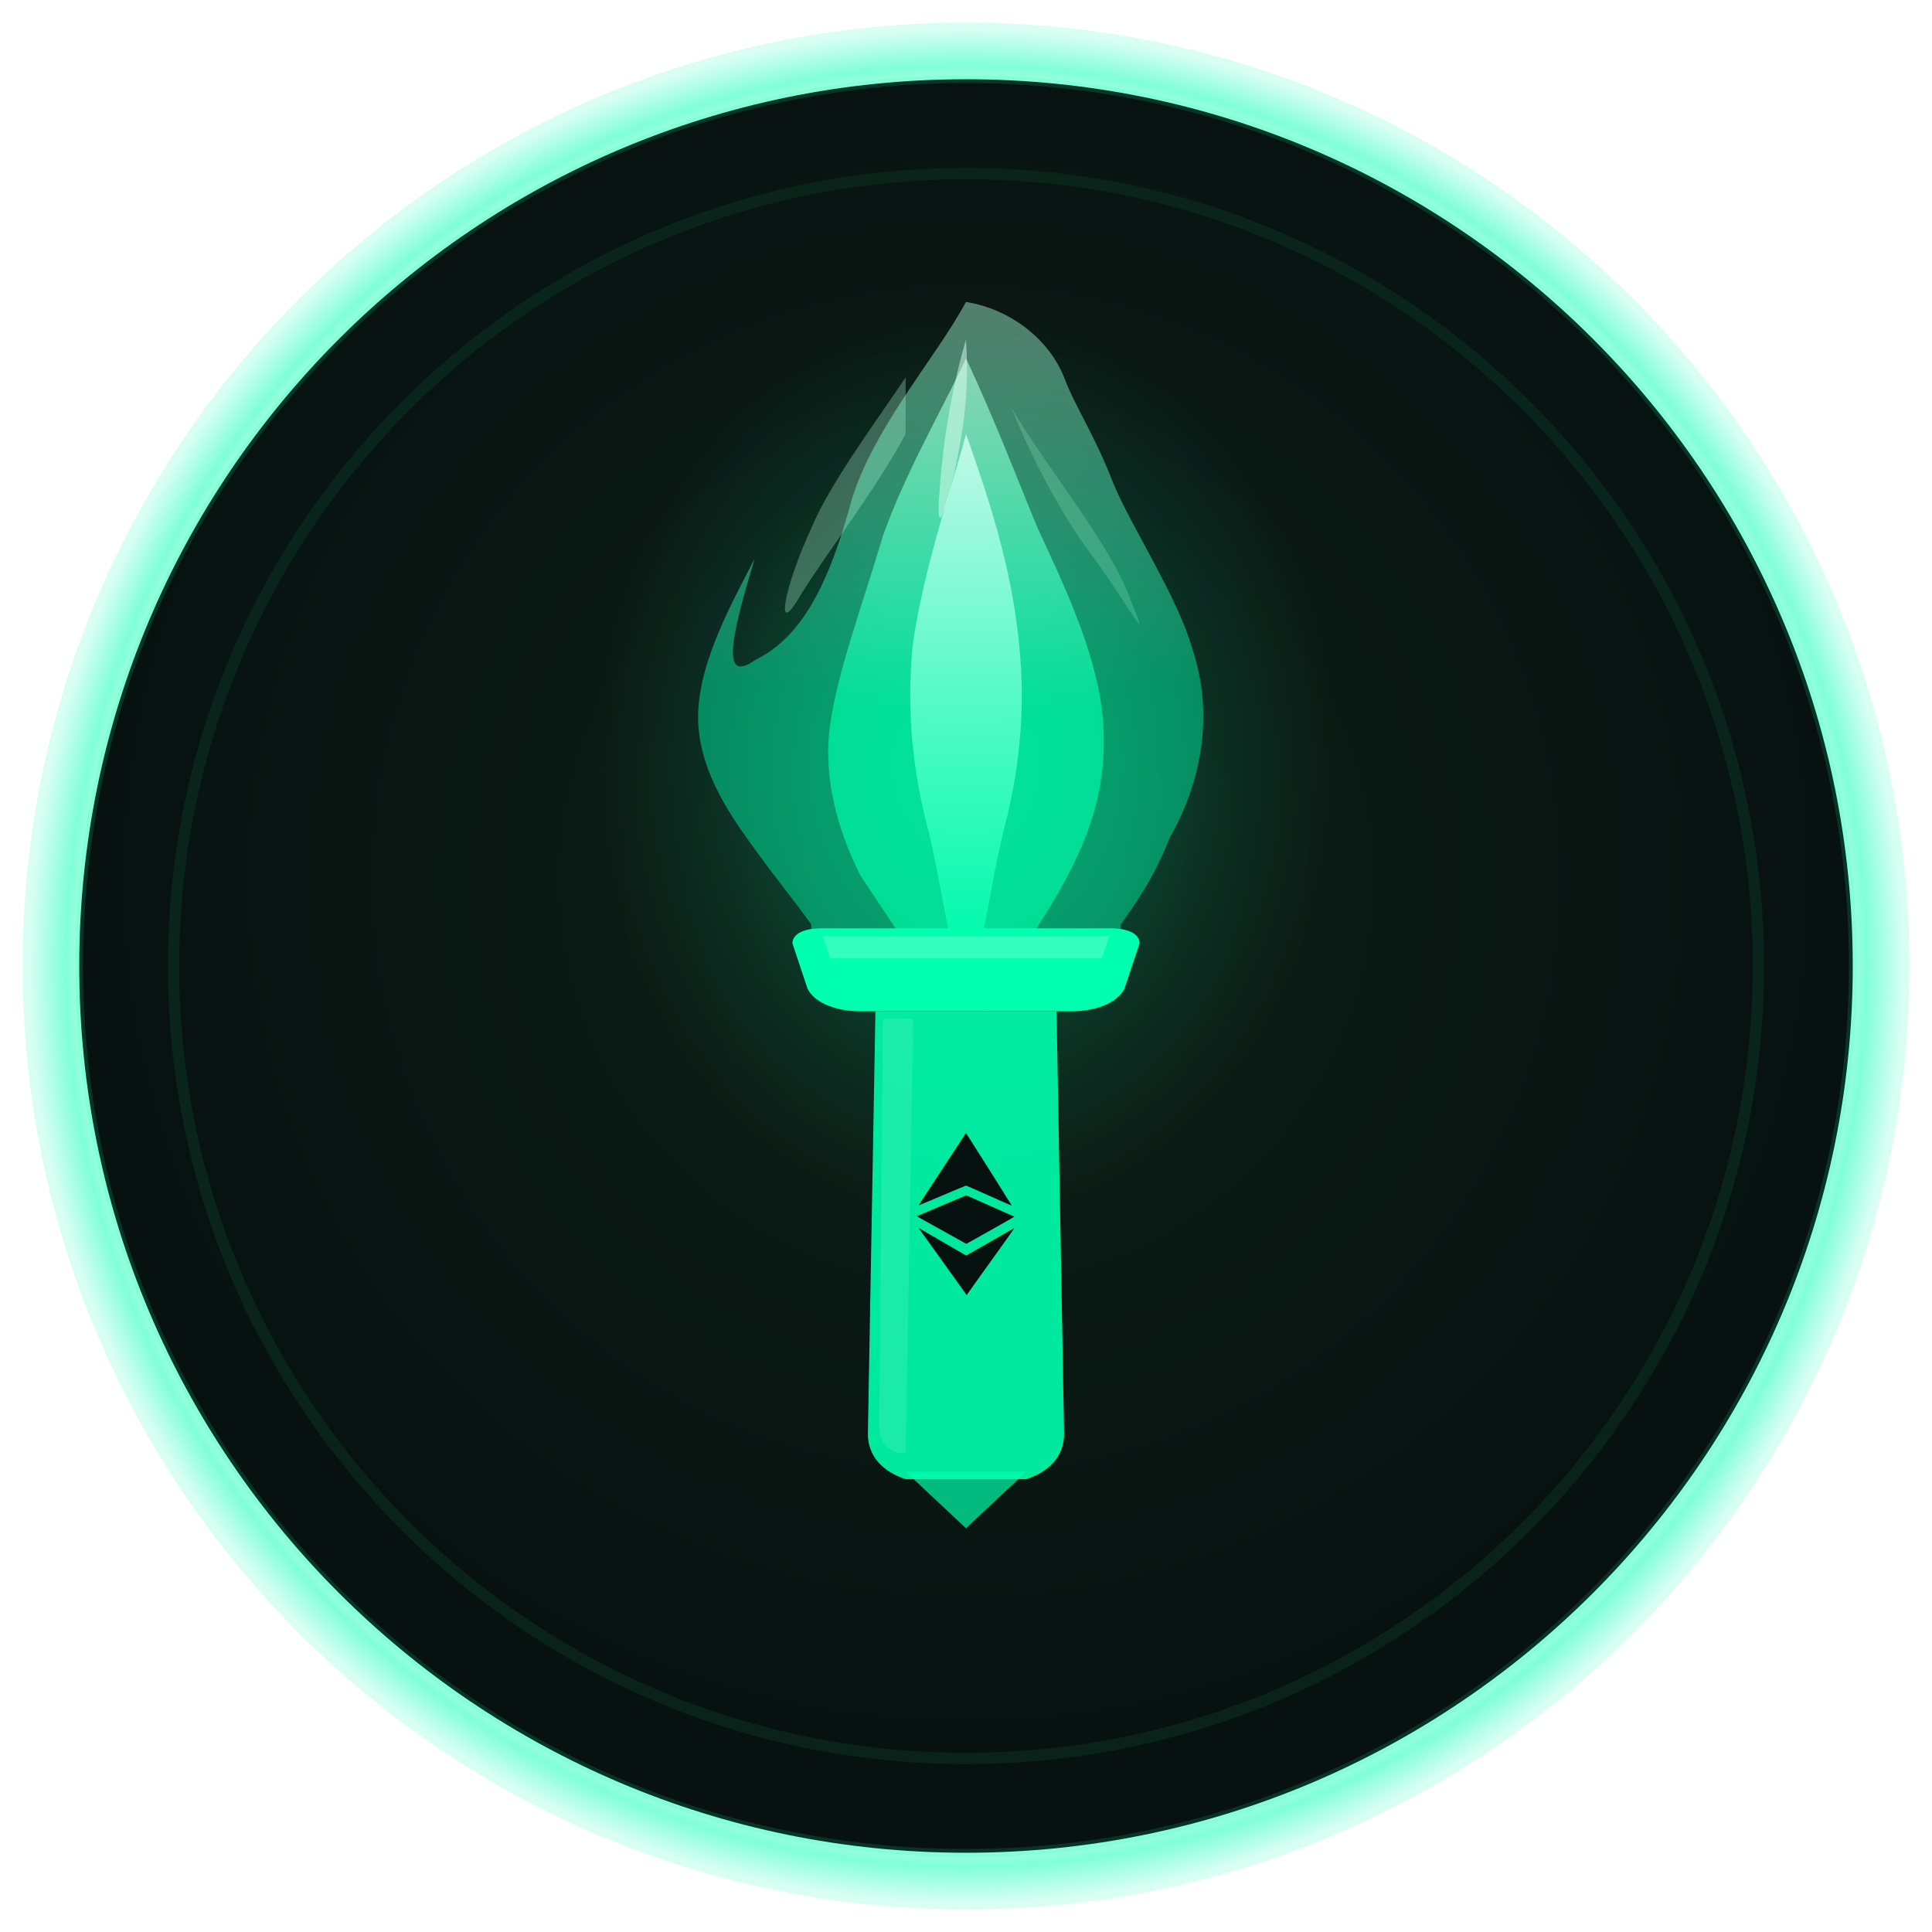
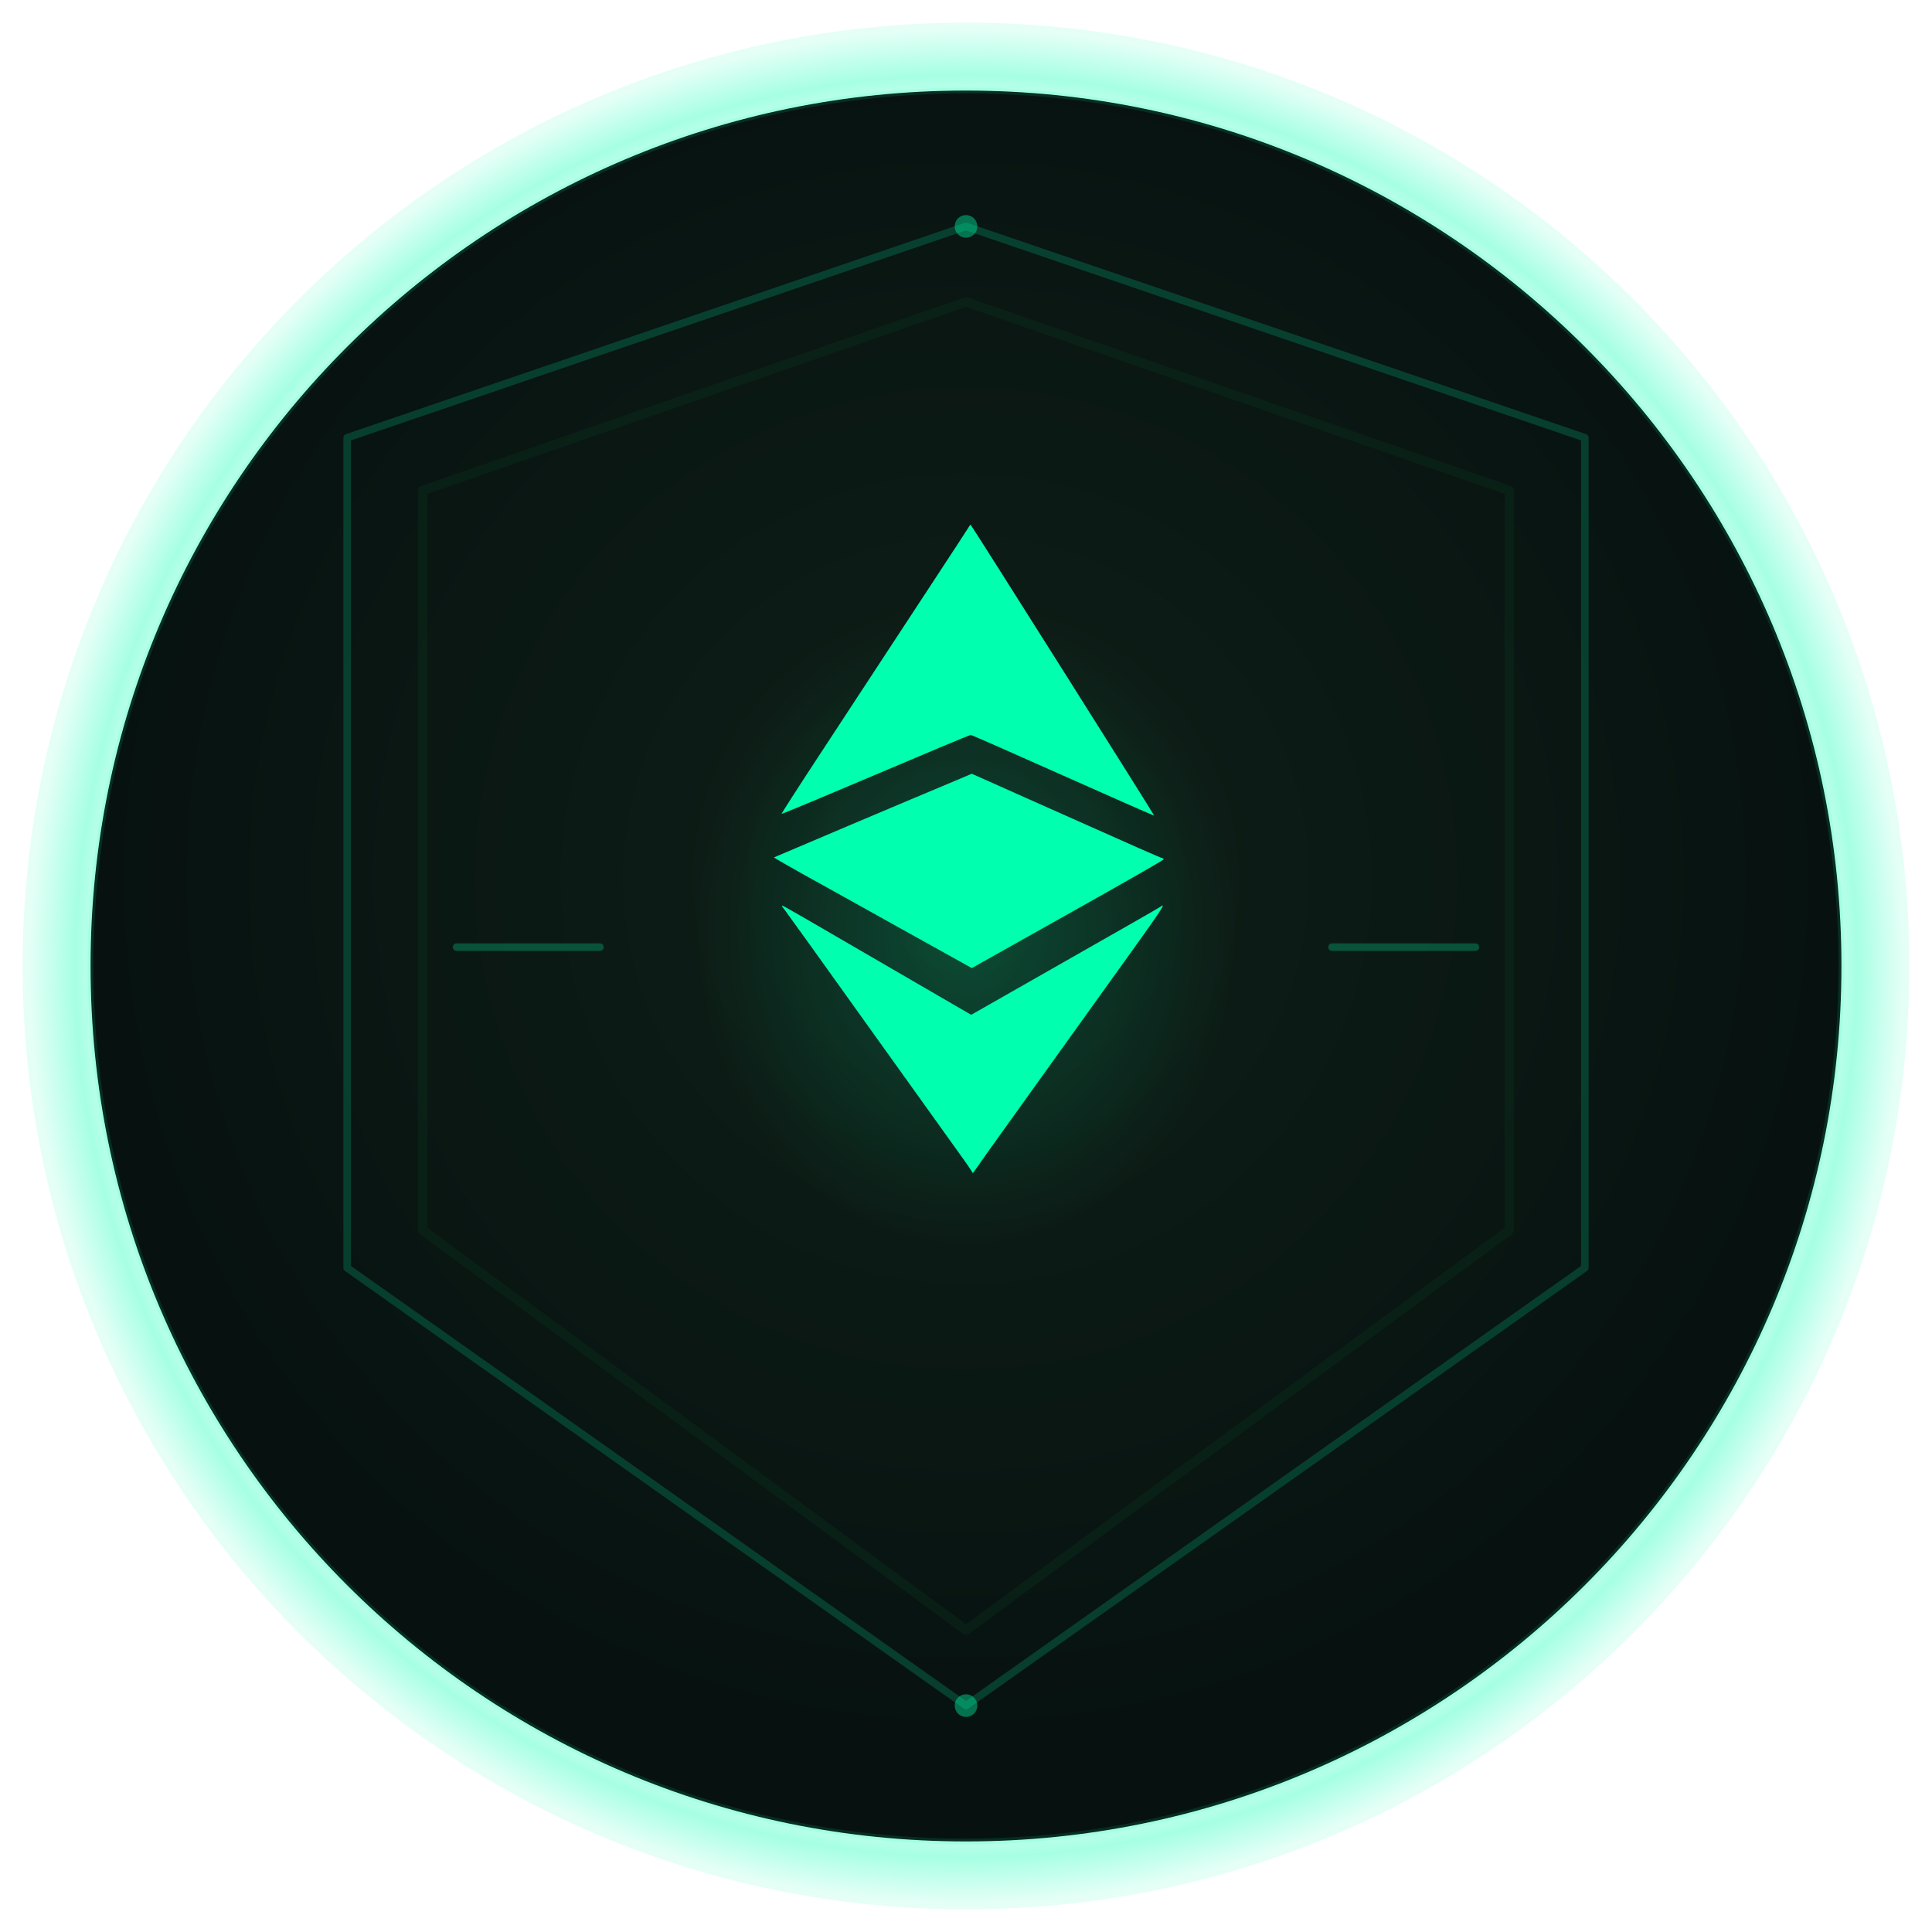
<svg xmlns="http://www.w3.org/2000/svg" viewBox="0 0 512 512" fill="none">
  <defs>
-     <radialGradient id="torchGlow" cx="50%" cy="42%" r="35%">
-       <stop offset="0%" stop-color="#00ffae" stop-opacity="0.35" />
-       <stop offset="70%" stop-color="#00ffae" stop-opacity="0.08" />
-       <stop offset="100%" stop-color="#00ffae" stop-opacity="0" />
-     </radialGradient>
    <radialGradient id="badgeFill" cx="50%" cy="45%" r="50%">
      <stop offset="0%" stop-color="#0f2018" />
      <stop offset="100%" stop-color="#071210" />
    </radialGradient>
-     <linearGradient id="flameGrad" x1="50%" y1="100%" x2="50%" y2="0%">
-       <stop offset="0%" stop-color="#00ffae" />
-       <stop offset="40%" stop-color="#00ffae" />
-       <stop offset="100%" stop-color="#b0ffe0" />
-     </linearGradient>
-     <linearGradient id="flameInner" x1="50%" y1="100%" x2="50%" y2="0%">
-       <stop offset="0%" stop-color="#00ffae" />
-       <stop offset="100%" stop-color="#d0fff0" />
-     </linearGradient>
+     <radialGradient id="diamondGlow" cx="50%" cy="48%" r="30%">
+       <stop offset="0%" stop-color="#00ffae" stop-opacity="0.2" />
+       <stop offset="100%" stop-color="#00ffae" stop-opacity="0" />
+     </radialGradient>
    <radialGradient id="ringGlow" cx="50%" cy="50%" r="50%">
-       <stop offset="90%" stop-color="#00ffae" stop-opacity="0" />
-       <stop offset="96%" stop-color="#00ffae" stop-opacity="0.5" />
-       <stop offset="100%" stop-color="#00ffae" stop-opacity="0.15" />
+       <stop offset="88%" stop-color="#00ffae" stop-opacity="0" />
+       <stop offset="95%" stop-color="#00ffae" stop-opacity="0.35" />
+       <stop offset="100%" stop-color="#00ffae" stop-opacity="0.1" />
    </radialGradient>
  </defs>
  <circle cx="256" cy="256" r="250" fill="url(#ringGlow)" />
-   <circle cx="256" cy="256" r="235" fill="url(#badgeFill)" />
-   <circle cx="256" cy="256" r="235" stroke="#00ffae" stroke-width="2" stroke-opacity="0.15" />
-   <circle cx="256" cy="256" r="210" stroke="#0a3020" stroke-width="3" stroke-opacity="0.6" />
-   <ellipse cx="256" cy="230" rx="140" ry="170" fill="url(#torchGlow)" />
-   <path d="     M 256 80     C 248 95, 230 115, 225 135     C 218 160, 210 170, 200 175     C 190 182, 195 165, 200 148     C 195 158, 185 175, 185 190     C 185 205, 195 218, 200 225     C 205 232, 210 238, 215 245     L 215 250     L 297 250     L 297 245     C 302 238, 306 232, 310 222     C 318 208, 322 190, 316 172     C 312 158, 300 140, 295 128     C 290 115, 285 108, 282 100     C 278 90, 268 82, 256 80     Z" fill="url(#flameGrad)" fill-opacity="0.45" />
-   <path d="     M 256 95     C 250 108, 240 125, 234 142     C 228 162, 222 178, 220 192     C 218 206, 222 220, 228 232     C 232 238, 236 244, 240 250     L 272 250     C 276 244, 280 238, 284 230     C 290 218, 294 205, 292 188     C 290 172, 282 155, 275 140     C 270 128, 264 112, 256 95     Z" fill="url(#flameGrad)" fill-opacity="0.65" />
-   <path d="     M 240 115     C 232 130, 218 148, 212 158     C 205 170, 208 155, 215 140     C 220 128, 232 112, 240 100     Z" fill="#b0ffe0" fill-opacity="0.3" />
-   <path d="     M 268 108     C 278 125, 295 145, 300 160     C 305 172, 300 162, 290 148     C 280 135, 272 118, 268 108     Z" fill="#b0ffe0" fill-opacity="0.2" />
-   <path d="     M 256 115     C 252 130, 245 150, 242 170     C 240 188, 242 205, 246 220     C 248 228, 250 240, 252 250     L 260 250     C 262 240, 264 228, 266 220     C 270 205, 272 188, 270 170     C 268 150, 262 132, 256 115     Z" fill="url(#flameInner)" fill-opacity="0.85" />
-   <path d="     M 256 90     C 253 100, 250 115, 249 130     C 248 142, 250 138, 253 125     C 255 115, 257 105, 256 90     Z" fill="#e0fff4" fill-opacity="0.5" />
-   <path d="     M 210 250     C 210 248, 212 246, 218 246     L 294 246     C 300 246, 302 248, 302 250     L 298 262     C 296 266, 290 268, 284 268     L 228 268     C 222 268, 216 266, 214 262     Z" fill="#00ffae" />
-   <path d="     M 218 248     L 294 248     L 292 254     L 220 254     Z" fill="#b0ffe0" fill-opacity="0.3" />
-   <path d="     M 232 268     L 230 380     C 230 386, 234 390, 240 392     L 272 392     C 278 390, 282 386, 282 380     L 280 268     Z" fill="#00ffae" fill-opacity="0.9" />
-   <path d="     M 234 270     L 233 378     C 233 382, 235 384, 238 385     L 240 385     L 242 270     Z" fill="#b0ffe0" fill-opacity="0.15" />
-   <g transform="translate(234.2, 300) scale(0.085)">
-     <g transform="translate(0,512) scale(0.1,-0.1)" fill="#071210" stroke="none">
+   <circle cx="256" cy="256" r="232" fill="url(#badgeFill)" />
+   <circle cx="256" cy="256" r="232" stroke="#00ffae" stroke-width="1.5" stroke-opacity="0.12" />
+   <path d="M 256 60 L 420 116 L 420 336 L 256 452 L 92 336 L 92 116 Z" fill="none" stroke="#00ffae" stroke-width="2" stroke-opacity="0.18" stroke-linejoin="round" />
+   <path d="M 256 80 L 400 130 L 400 326 L 256 432 L 112 326 L 112 130 Z" fill="none" stroke="#0a3020" stroke-width="2.5" stroke-opacity="0.4" stroke-linejoin="round" />
+   <ellipse cx="256" cy="252" rx="120" ry="140" fill="url(#diamondGlow)" />
+   <g transform="translate(170, 138) scale(0.34)">
+     <g transform="translate(0,512) scale(0.1,-0.1)" fill="#00ffae" stroke="none">
      <path d="M2551 5071 c-6 -11 -125 -193 -263 -403 -138 -211 -340 -518 -448 -683 -108 -165 -321 -490 -474 -723 -153 -233 -276 -425 -274 -427 1 -1 154 61 338 139 884 374 1126 476 1137 476 7 0 330 -142 719 -316 388 -173 708 -314 710 -312 3 3 -1417 2253 -1430 2266 -3 2 -9 -6 -15 -17z" />
      <path d="M2485 3110 c-376 -157 -1450 -612 -1452 -614 -2 -2 99 -60 224 -130 126 -69 473 -263 773 -430 l545 -303 40 23 c22 12 357 200 745 418 387 217 706 399 708 405 2 6 -1 11 -7 11 -10 0 -175 73 -1036 457 -203 91 -388 173 -410 183 l-41 18 -89 -38z" />
      <path d="M1119 2083 c16 -21 308 -427 648 -903 341 -476 661 -923 712 -994 51 -70 95 -135 98 -143 4 -10 10 -6 23 15 10 16 145 206 301 423 155 217 378 527 494 689 116 162 316 441 444 619 206 287 253 359 209 324 -7 -6 -343 -198 -746 -427 l-732 -417 -128 74 c-1304 758 -1336 777 -1346 777 -4 0 6 -17 23 -37z" />
    </g>
  </g>
-   <path d="     M 240 390     L 256 405     L 272 390     Z" fill="#00ffae" fill-opacity="0.7" />
+   <rect x="120" y="250" width="40" height="2" rx="1" fill="#00ffae" fill-opacity="0.25" />
+   <rect x="352" y="250" width="40" height="2" rx="1" fill="#00ffae" fill-opacity="0.25" />
+   <circle cx="256" cy="60" r="3" fill="#00ffae" fill-opacity="0.4" />
+   <circle cx="256" cy="452" r="3" fill="#00ffae" fill-opacity="0.4" />
</svg>
